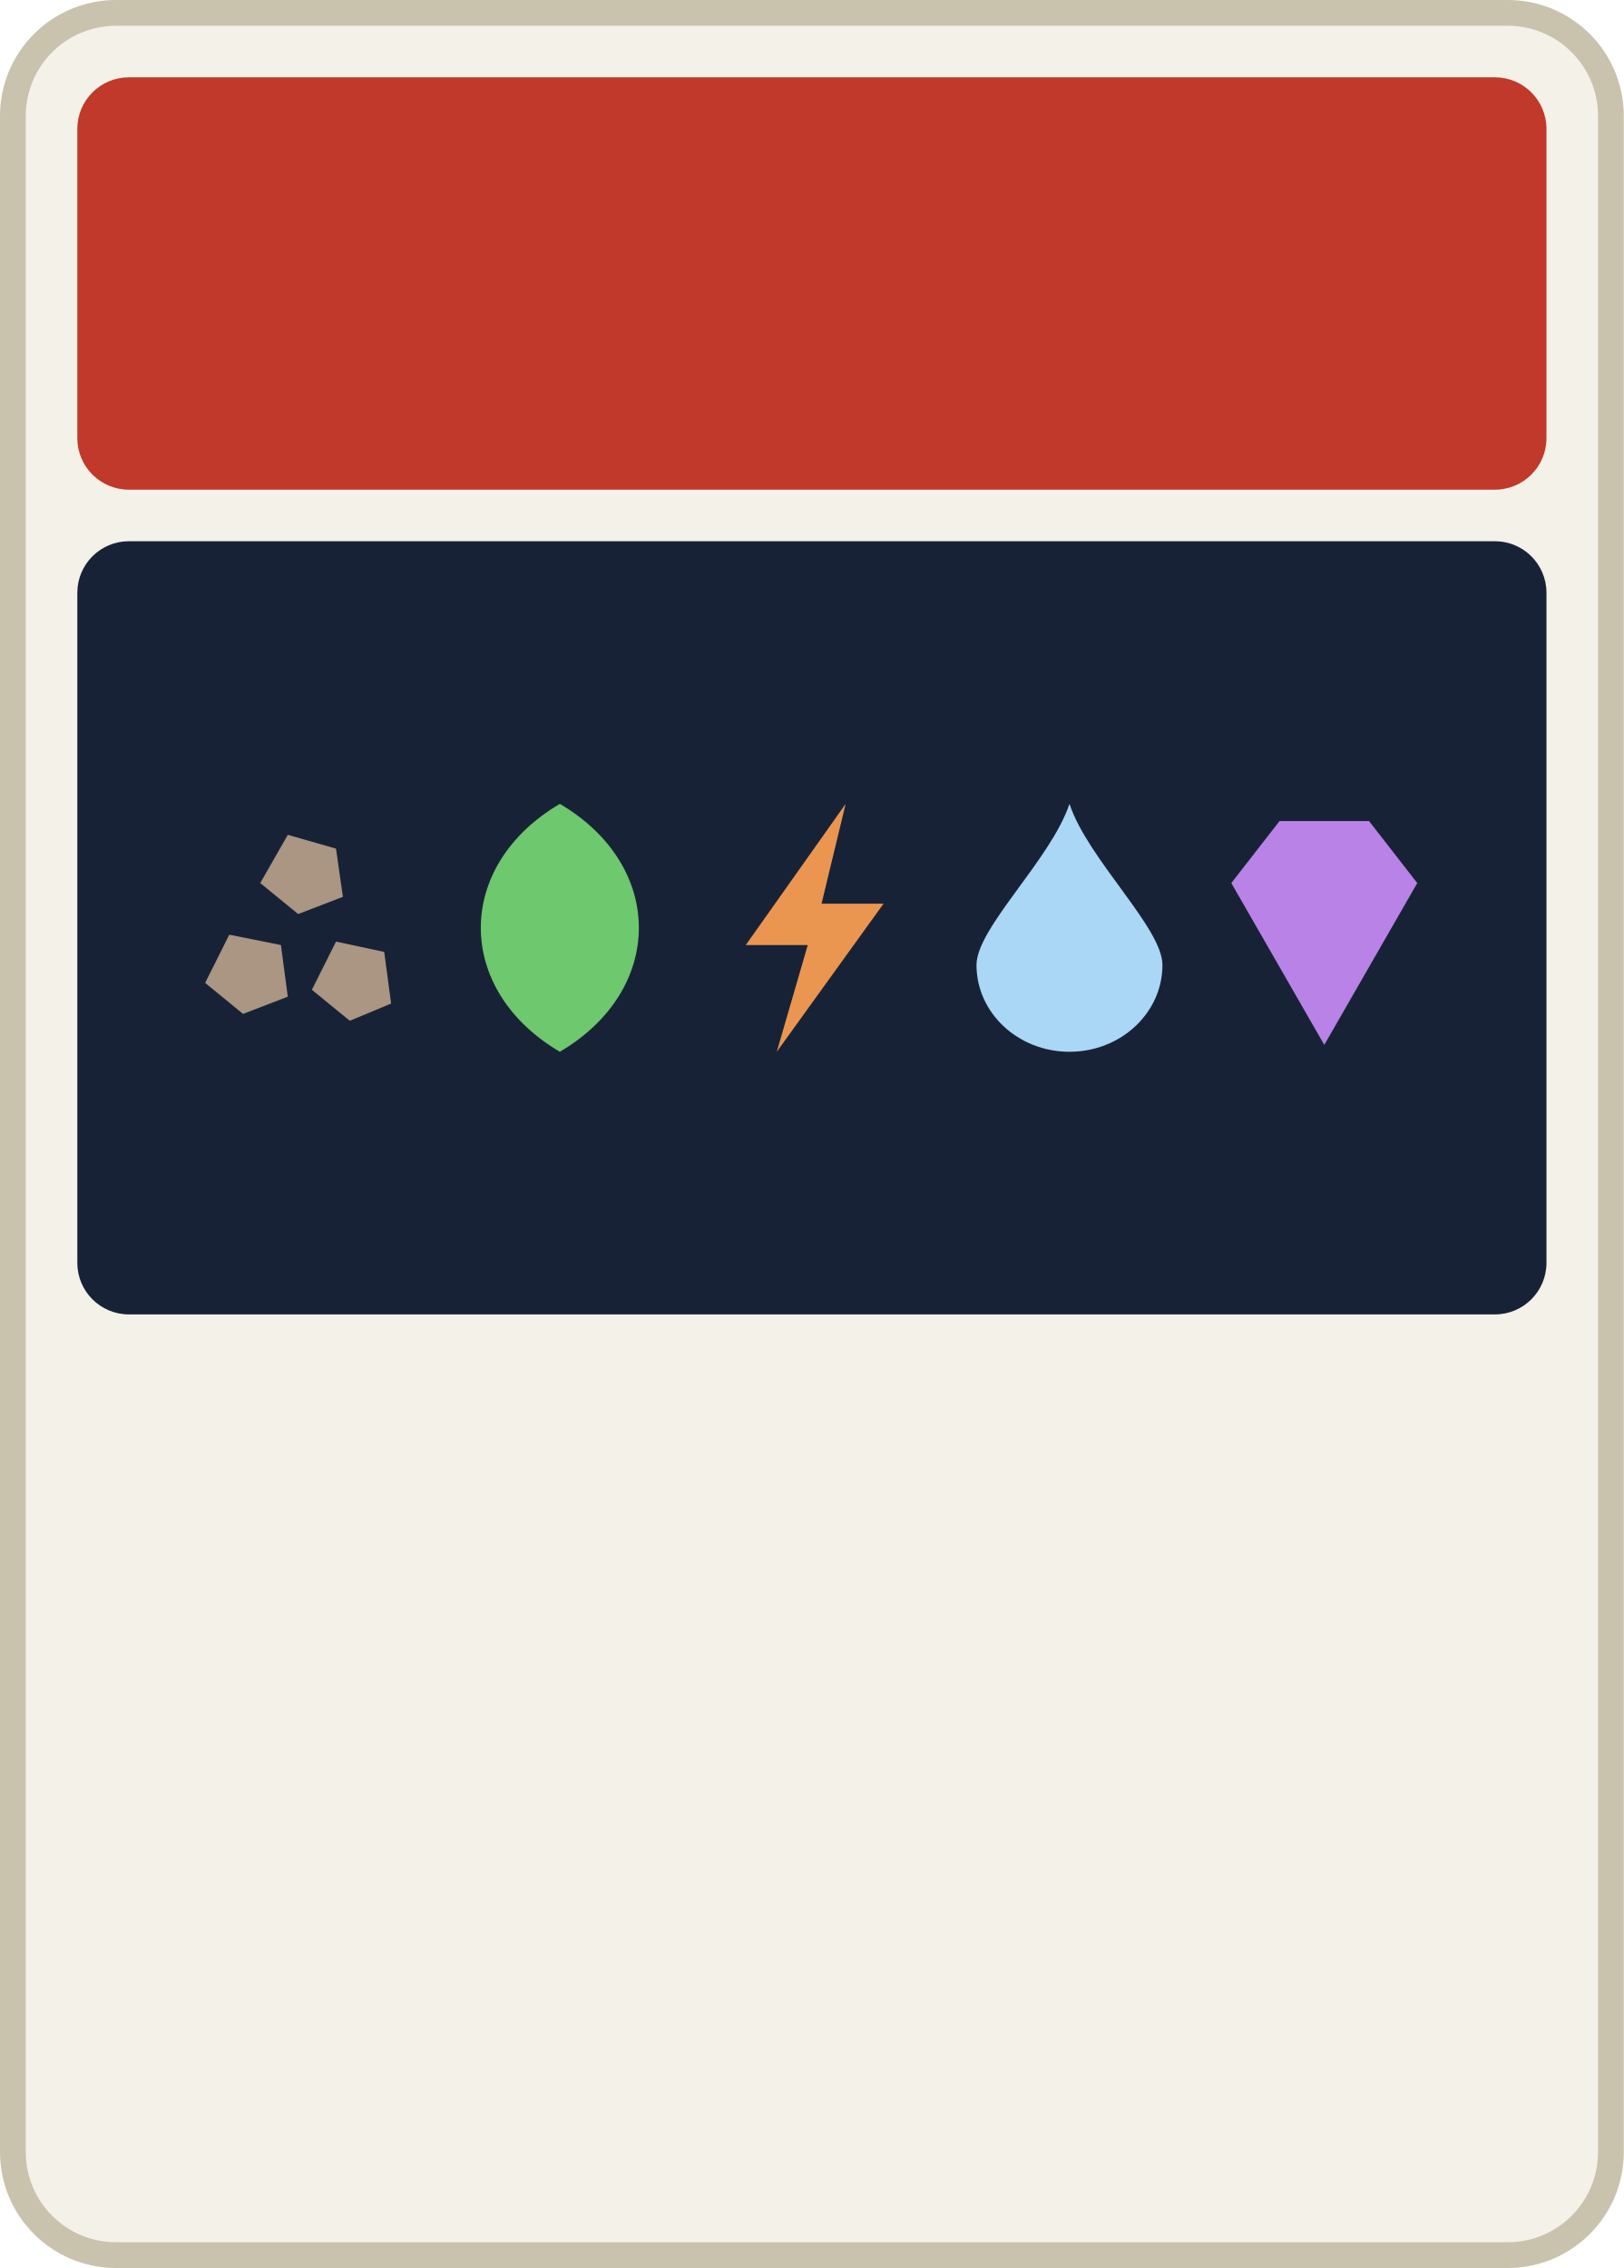
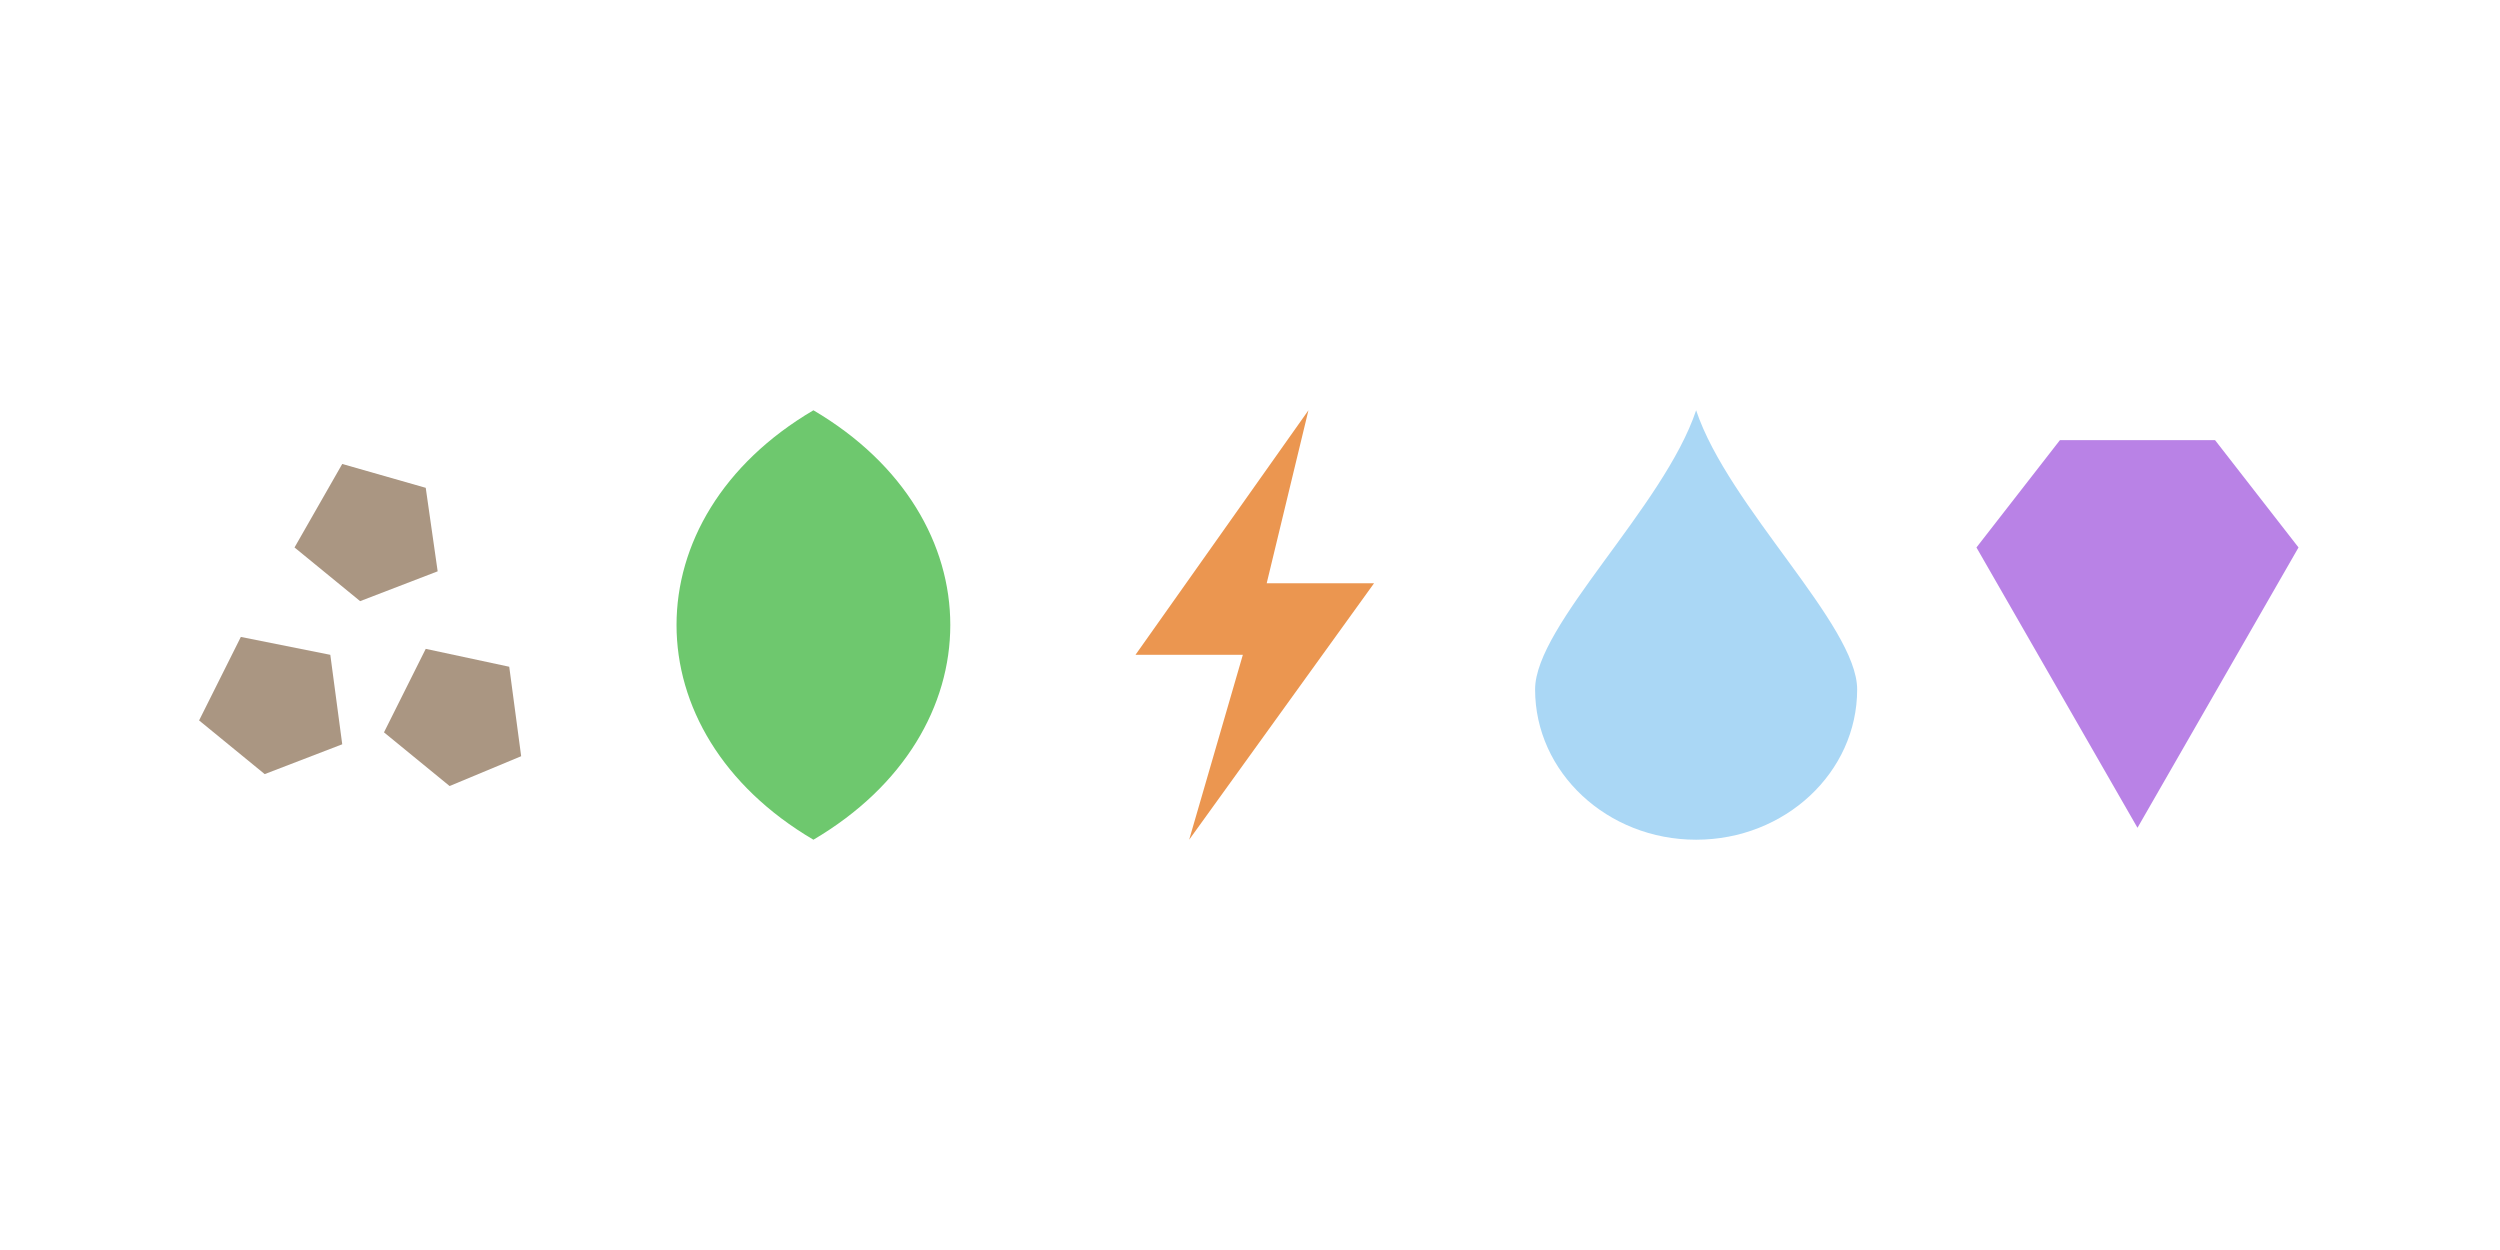
- <svg xmlns="http://www.w3.org/2000/svg" viewBox="0 0 63 88">
-   <rect x="0.5" y="0.5" width="62" height="87" rx="4" fill="#f4f1e8" stroke="#c9c2ad" />
-   <rect x="3" y="3" width="57" height="16" rx="2" fill="#c0392b" />
-   <rect x="3" y="21" width="57" height="30" rx="2" fill="#182237" />
-   <g transform="translate(31.5 36.0) scale(1.336) translate(-31.72 -34.00)">
+ <svg xmlns="http://www.w3.org/2000/svg" viewBox="0 0 56 28">
+   <g transform="translate(28 14) scale(1.336) translate(-31.72 -34.00)">
    <polygon points="14.1,35.6 14.8,34.2 16.3,34.5 16.5,36.0 15.2,36.5" fill="#aa9682" />
    <polygon points="17.2,35.8 17.9,34.4 19.3,34.7 19.5,36.2 18.3,36.7" fill="#aa9682" />
    <polygon points="15.7,32.7 16.5,31.3 17.9,31.7 18.1,33.1 16.8,33.6" fill="#aa9682" />
    <path d="M24.4 30.4 C 27.46 32.2, 27.46 35.8, 24.4 37.6 C 21.34 35.8, 21.34 32.2, 24.4 30.4 Z" fill="#6ec86e" />
    <rect x="24.1" y="31.5" width="0.5" height="5.4" fill="#6ec86e" />
    <polygon points="32.7,30.4 29.8,34.5 31.6,34.5 30.7,37.6 33.8,33.3 32.0,33.3" fill="#eb9650" />
    <path d="M39.2 30.4 C 39.74 32.02, 41.9 34, 41.9 35.08 A 2.7 2.52 0 0 1 36.5 35.08 C 36.5 34, 38.66 32.02, 39.2 30.4 Z" fill="#aad7f5" />
    <polygon points="43.9,32.7 45.3,30.9 47.9,30.9 49.3,32.7 46.6,37.4" fill="#b982e6" />
  </g>
</svg>
